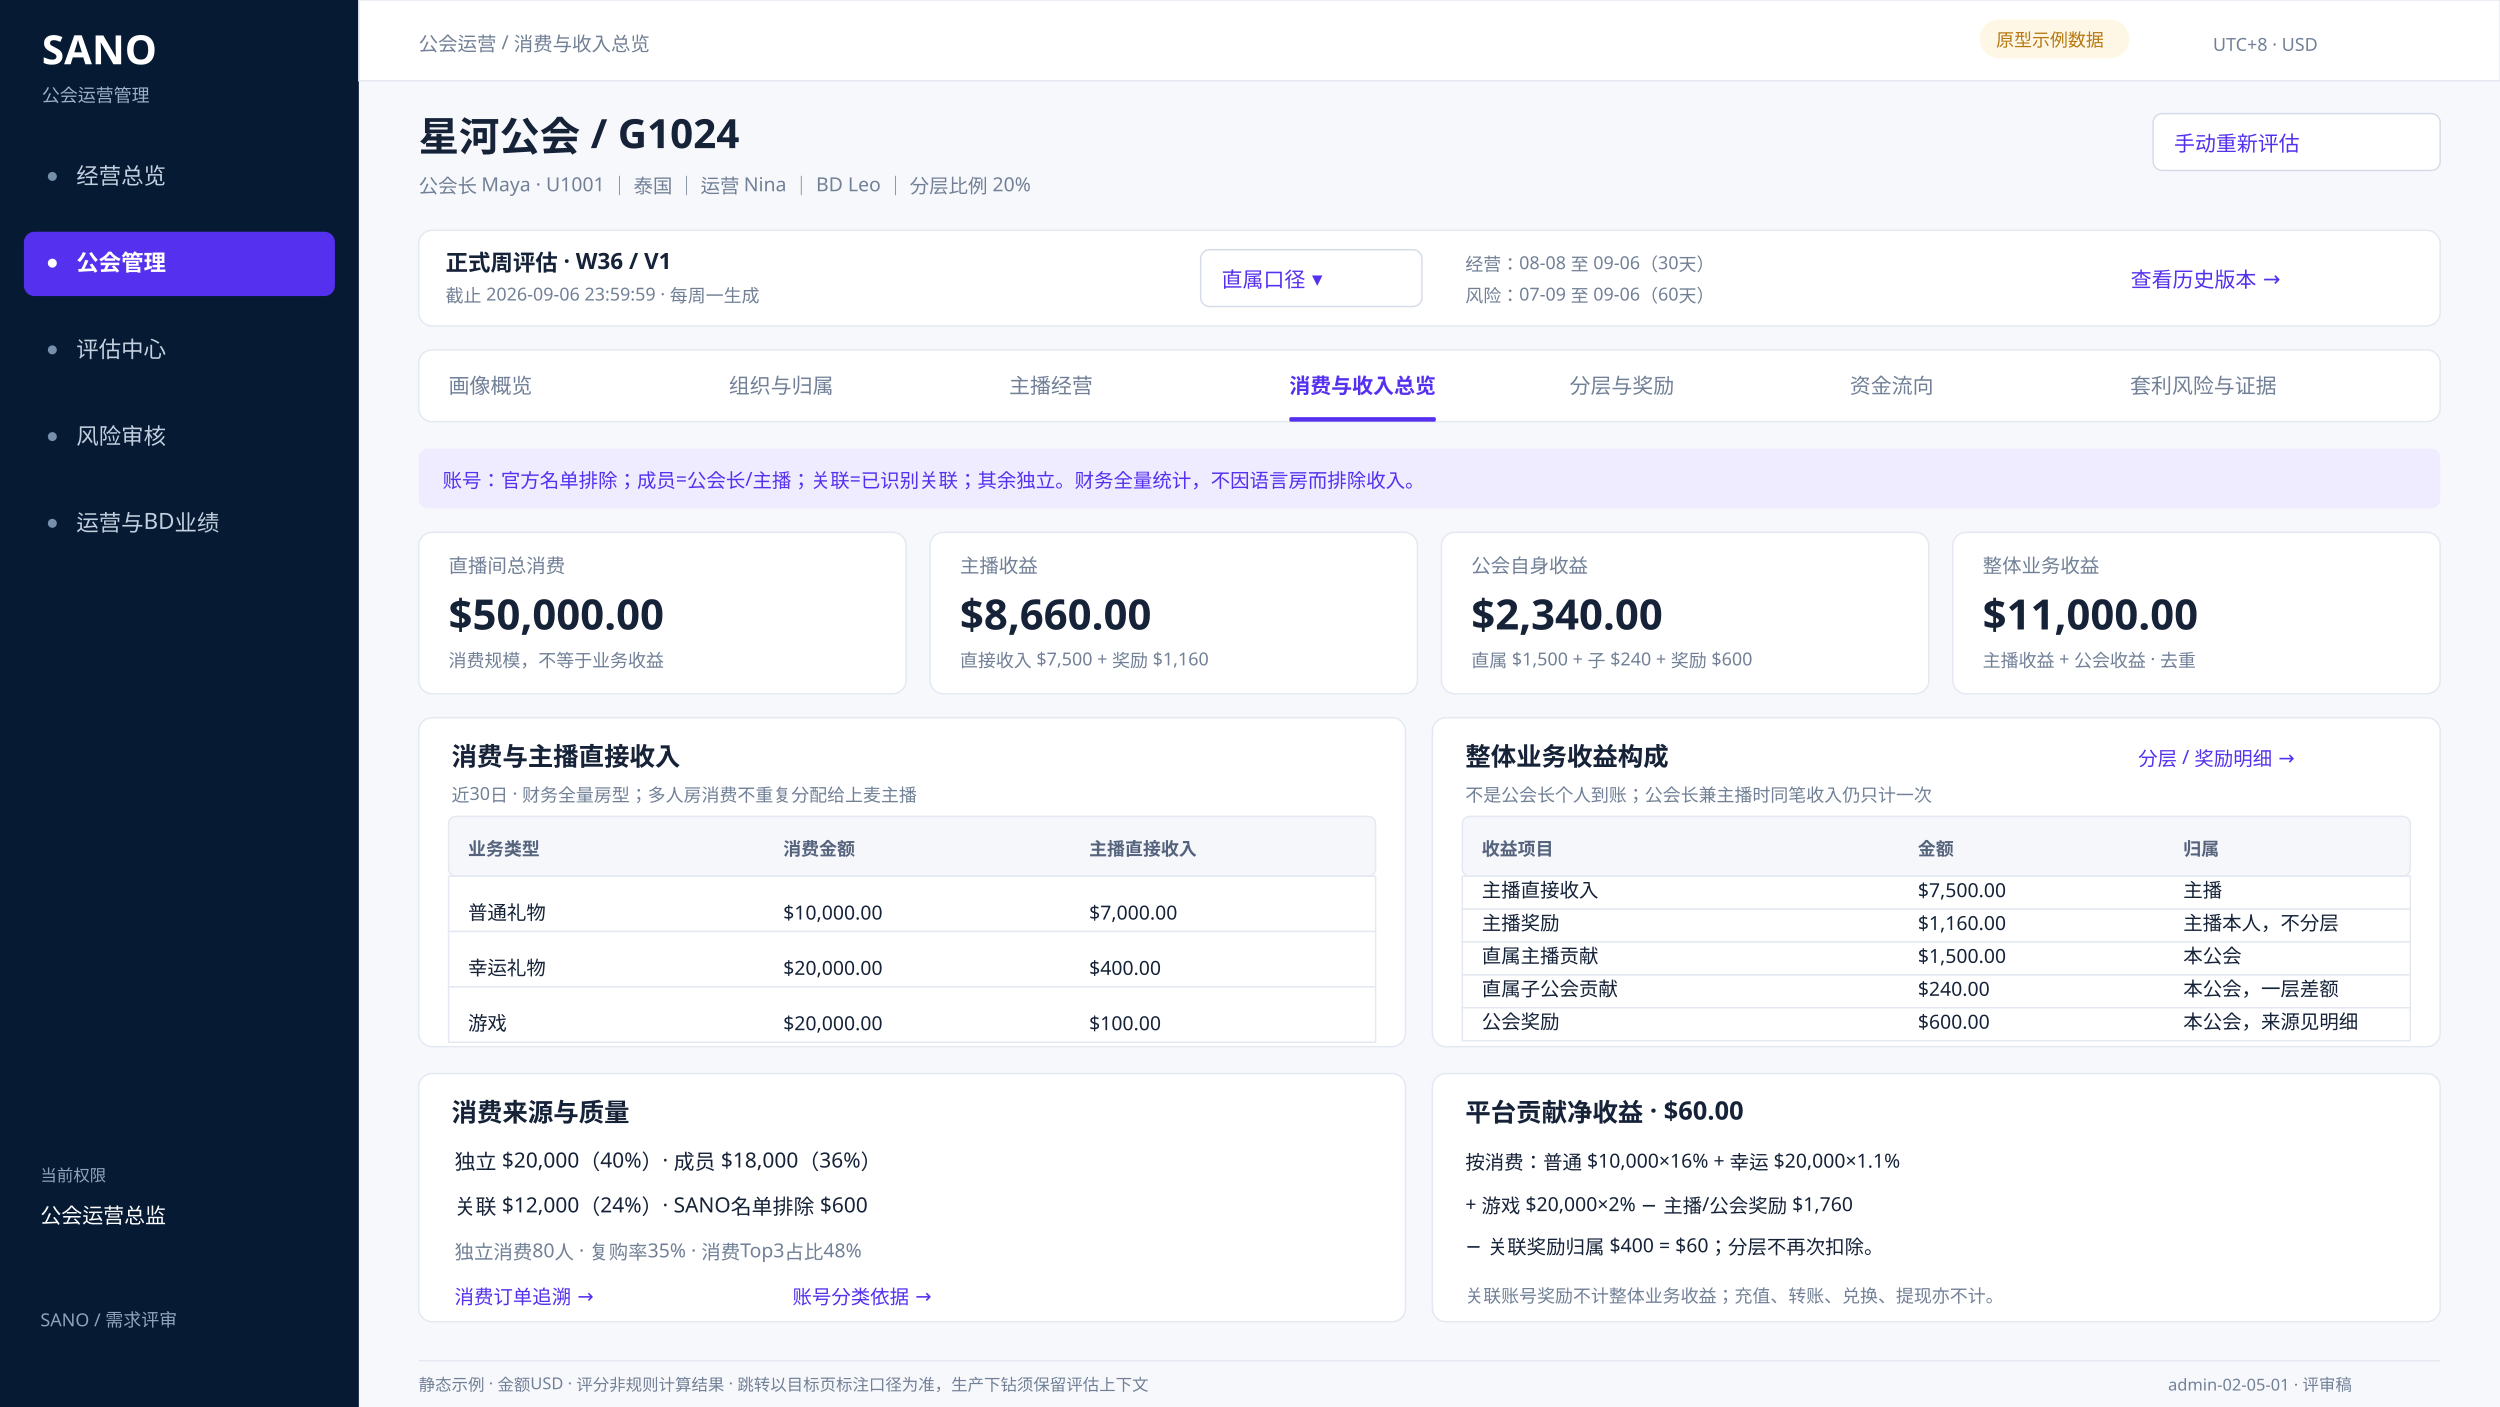
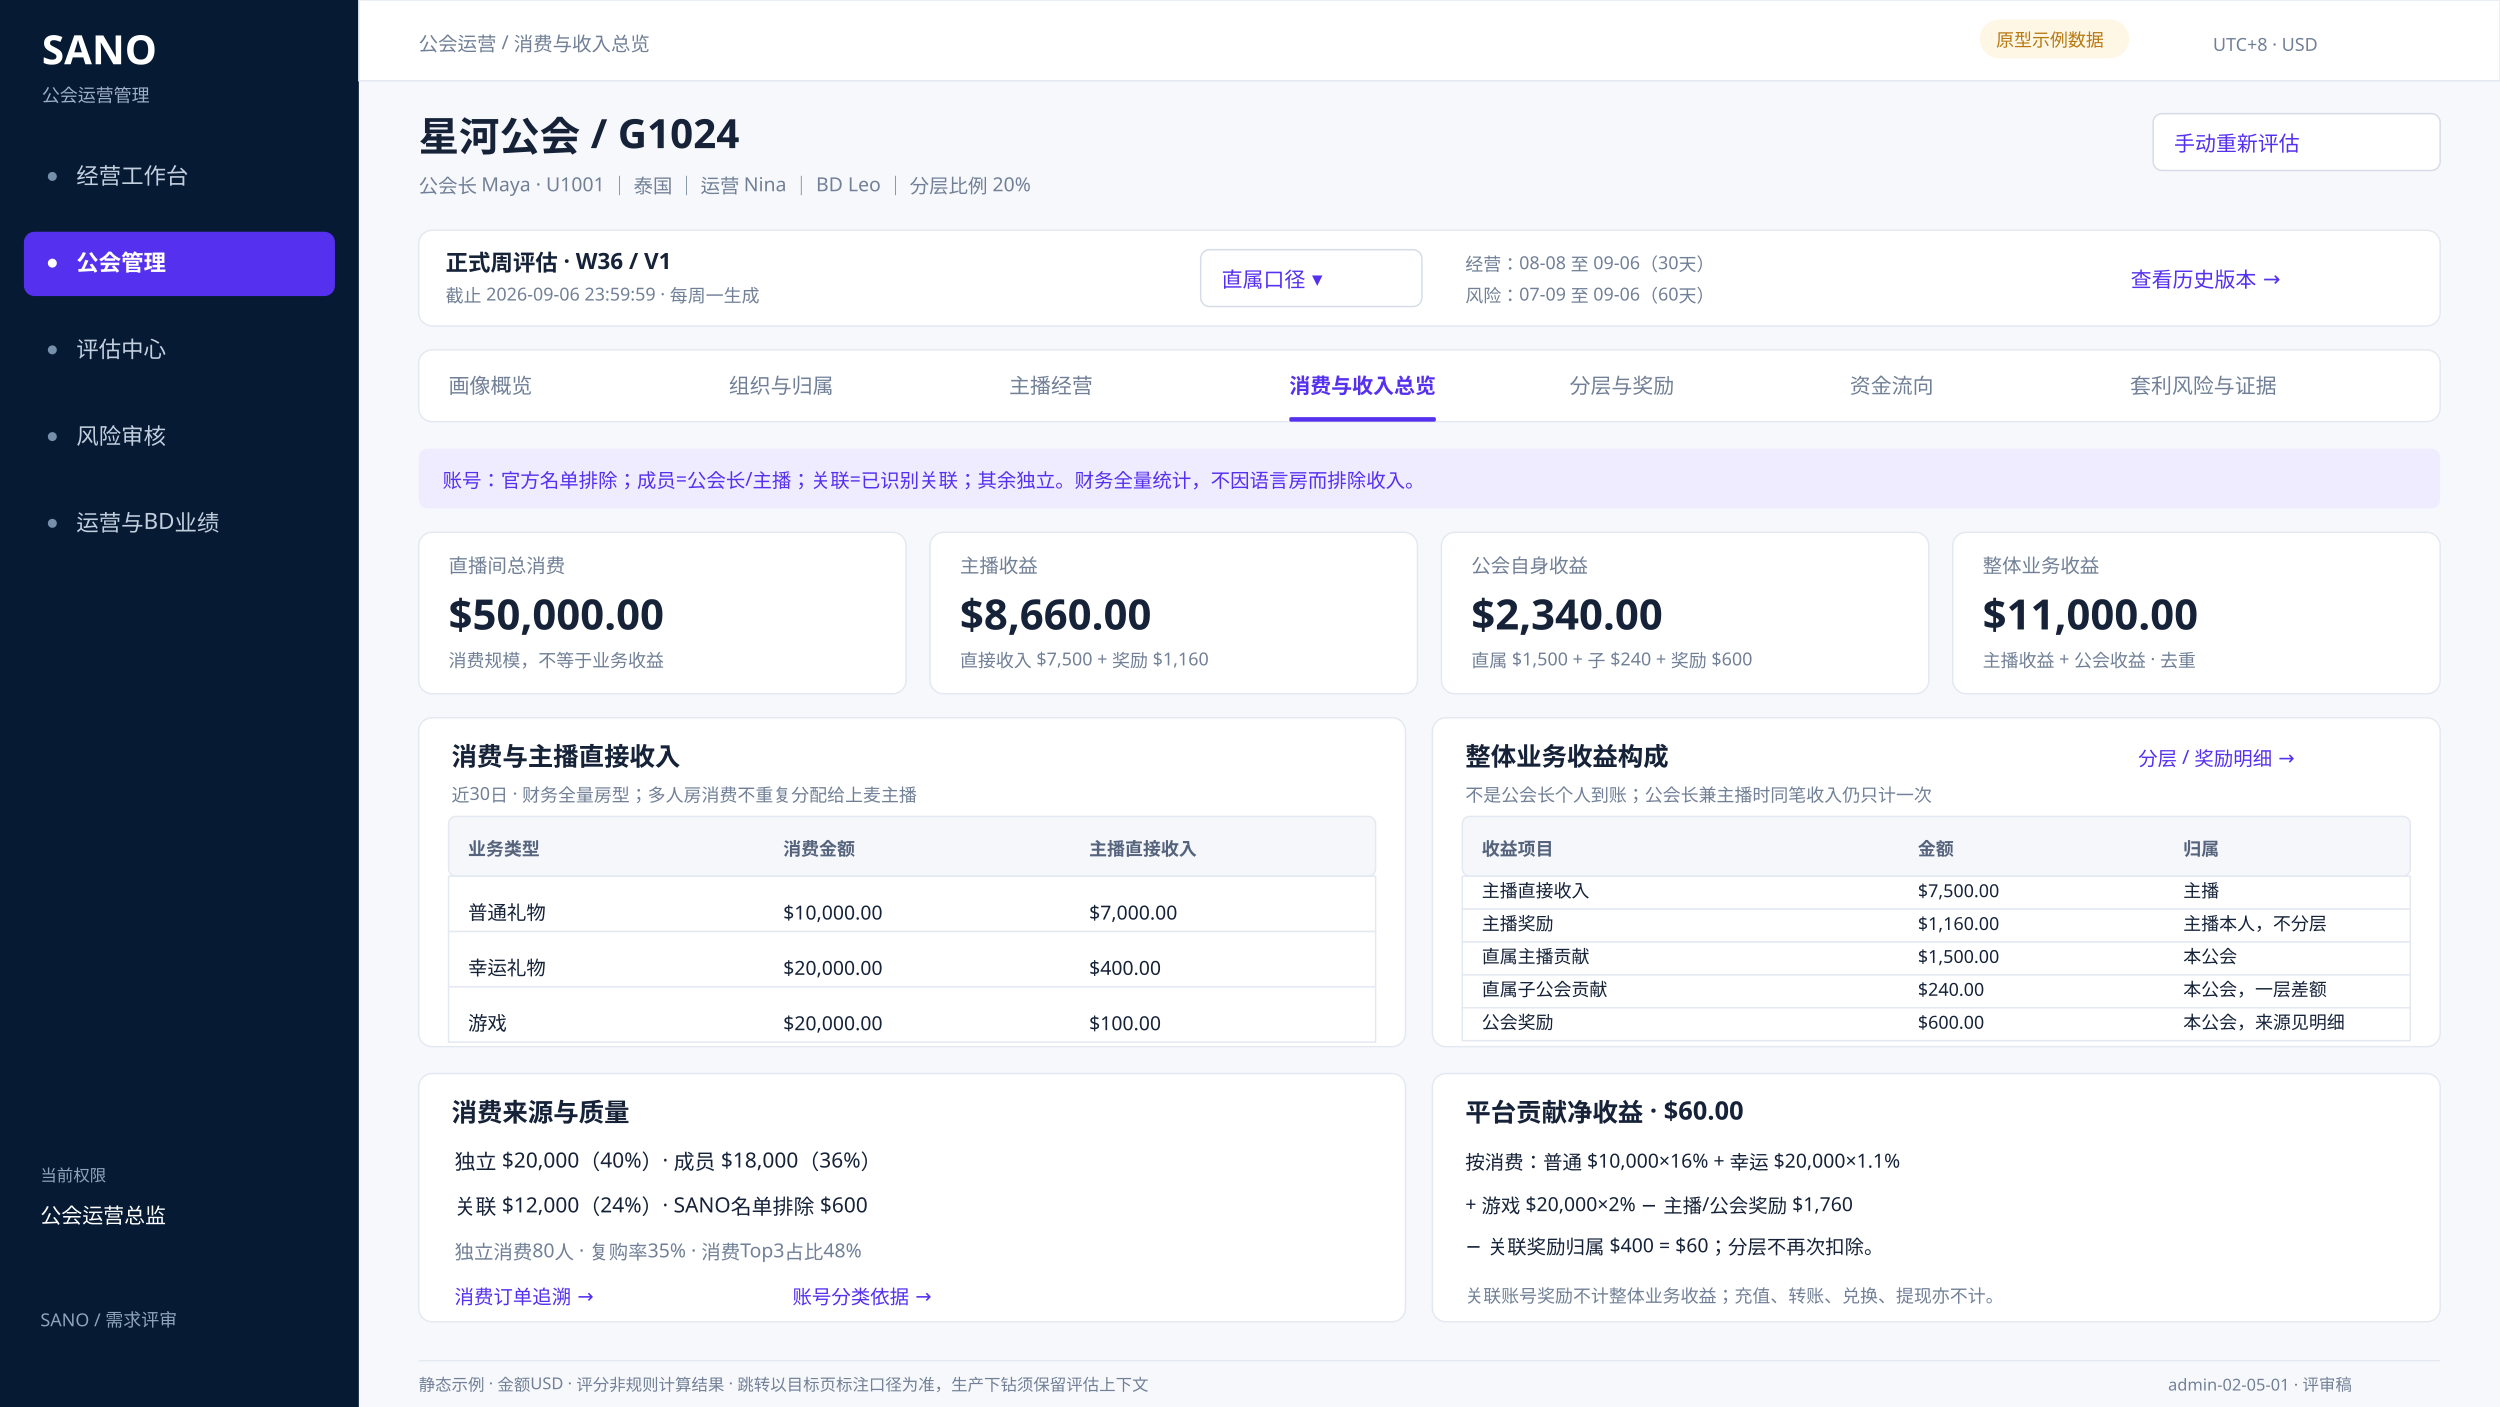
<svg xmlns="http://www.w3.org/2000/svg" width="1672" height="941" viewBox="0 0 1672 941">
  <style>text{font-family:"Microsoft YaHei","Segoe UI",sans-serif}a{cursor:pointer}</style>
  <rect x="0" y="0" width="1672" height="941" rx="0" fill="#F7F8FC" stroke="none" />
  <rect x="0" y="0" width="240" height="941" rx="0" fill="#061A33" stroke="none" />
  <text x="28" y="43" font-size="27" fill="white" font-weight="700">SANO</text>
  <text x="28" y="68" font-size="12" fill="#9DAFC7" font-weight="400">公会运营管理</text>
  <a href="admin-01-01-01-公会经营总览.svg">
    <circle cx="35" cy="118" r="3" fill="#7690AB" />
-     <text x="51" y="123" font-size="15" fill="#C2CFDF" font-weight="400">经营总览</text>
+     <text x="51" y="123" font-size="15" fill="#C2CFDF" font-weight="400">经营工作台</text>
  </a>
  <a href="admin-02-01-01-公会列表.svg">
    <rect x="16" y="155" width="208" height="43" rx="7" fill="#5530EE" stroke="none" />
    <circle cx="35" cy="176" r="3" fill="white" />
    <text x="51" y="181" font-size="15" fill="white" font-weight="600">公会管理</text>
  </a>
  <a href="admin-03-02-01-正式周期评估记录.svg">
    <circle cx="35" cy="234" r="3" fill="#7690AB" />
    <text x="51" y="239" font-size="15" fill="#C2CFDF" font-weight="400">评估中心</text>
  </a>
  <a href="admin-04-01-01-风险审核列表.svg">
    <circle cx="35" cy="292" r="3" fill="#7690AB" />
    <text x="51" y="297" font-size="15" fill="#C2CFDF" font-weight="400">风险审核</text>
  </a>
  <a href="admin-05-01-01-公会运营业绩.svg">
    <circle cx="35" cy="350" r="3" fill="#7690AB" />
    <text x="51" y="355" font-size="15" fill="#C2CFDF" font-weight="400">运营与BD业绩</text>
  </a>
  <text x="27" y="790" font-size="11" fill="#8EA4BC" font-weight="400">当前权限</text>
  <text x="27" y="818" font-size="14" fill="white" font-weight="400">公会运营总监</text>
  <text x="27" y="887" font-size="12" fill="#8EA4BC" font-weight="400">SANO / 需求评审</text>
  <rect x="240" y="0" width="1432" height="54" rx="0" fill="white" stroke="#E3E8F1" />
  <text x="280" y="34" font-size="13" fill="#718096" font-weight="400">公会运营  /  消费与收入总览</text>
  <rect x="1324" y="13" width="100" height="26" rx="13" fill="#FFF7E6" stroke="none" />
  <text x="1335" y="31" font-size="12" fill="#B77912" font-weight="500">原型示例数据</text>
  <text x="1480" y="34" font-size="12" fill="#718096" font-weight="400">UTC+8   ·   USD</text>
  <text x="280" y="101" font-size="27" fill="#152238" font-weight="650">星河公会  /  G1024</text>
  <text x="280" y="129" font-size="13" fill="#718096" font-weight="400">公会长 Maya · U1001    ｜    泰国    ｜    运营 Nina    ｜    BD Leo    ｜    分层比例 20%</text>
  <line x1="280" y1="910" x2="1632" y2="910" stroke="#E3E8F1" />
  <text x="280" y="930" font-size="11" fill="#718096" font-weight="400">静态示例 · 金额USD · 评分非规则计算结果 · 跳转以目标页标注口径为准，生产下钻须保留评估上下文</text>
  <text x="1450" y="930" font-size="11" fill="#718096" font-weight="400">admin-02-05-01 · 评审稿</text>
  <a href="admin-03-03-02-手动重新评估弹窗.svg">
    <rect x="1440" y="76" width="192" height="38" rx="6" fill="white" stroke="#D6DCE7" />
    <text x="1454" y="101" font-size="14" fill="#5530EE" font-weight="500">手动重新评估</text>
  </a>
  <rect x="280" y="154" width="1352" height="64" rx="9" fill="white" stroke="#E3E8F1" />
  <text x="298" y="181" font-size="15" fill="#152238" font-weight="600">正式周评估 · W36 / V1</text>
  <text x="298" y="202" font-size="12" fill="#718096" font-weight="400">截止 2026-09-06 23:59:59   ·   每周一生成</text>
  <a href="admin-02-02-03-公会画像全树统计状态.svg">
    <rect x="803" y="167" width="148" height="38" rx="6" fill="white" stroke="#D6DCE7" />
    <text x="817" y="192" font-size="14" fill="#5530EE" font-weight="500">直属口径 ▾</text>
  </a>
  <text x="980" y="181" font-size="12" fill="#718096" font-weight="400">经营：08-08 至 09-06（30天）</text>
  <text x="980" y="202" font-size="12" fill="#718096" font-weight="400">风险：07-09 至 09-06（60天）</text>
  <a href="admin-02-02-02-公会画像历史评估状态.svg">
    <text x="1425" y="192" font-size="14" fill="#5530EE" font-weight="400">查看历史版本 →</text>
  </a>
  <rect x="280" y="234" width="1352" height="48" rx="9" fill="white" stroke="#E3E8F1" />
  <a href="admin-02-02-01-公会画像概览.svg">
    <text x="300" y="263" font-size="14" fill="#718096" font-weight="400">画像概览</text>
  </a>
  <a href="admin-02-03-01-组织与归属.svg">
    <text x="487.429" y="263" font-size="14" fill="#718096" font-weight="400">组织与归属</text>
  </a>
  <a href="admin-02-04-01-主播经营.svg">
    <text x="674.857" y="263" font-size="14" fill="#718096" font-weight="400">主播经营</text>
  </a>
  <a href="admin-02-05-01-消费与收入总览.svg">
    <text x="862.286" y="263" font-size="14" fill="#5530EE" font-weight="600">消费与收入总览</text>
    <rect x="862.286" y="279" width="98" height="3" rx="1" fill="#5530EE" stroke="none" />
  </a>
  <a href="admin-02-06-01-分层与奖励.svg">
    <text x="1049.714" y="263" font-size="14" fill="#718096" font-weight="400">分层与奖励</text>
  </a>
  <a href="admin-02-07-01-资金流向.svg">
    <text x="1237.143" y="263" font-size="14" fill="#718096" font-weight="400">资金流向</text>
  </a>
  <a href="admin-02-08-01-套利风险与证据.svg">
    <text x="1424.571" y="263" font-size="14" fill="#718096" font-weight="400">套利风险与证据</text>
  </a>
  <rect x="280" y="300" width="1352" height="40" rx="6" fill="#F0ECFF" stroke="none" />
  <text x="296" y="326" font-size="13" fill="#5530EE" font-weight="400">账号：官方名单排除；成员=公会长/主播；关联=已识别关联；其余独立。财务全量统计，不因语言房而排除收入。</text>
  <rect x="280" y="356" width="326" height="108" rx="9" fill="white" stroke="#E3E8F1" />
  <text x="300" y="383" font-size="13" fill="#718096" font-weight="400">直播间总消费</text>
  <text x="300" y="421" font-size="28" fill="#152238" font-weight="600">$50,000.00</text>
  <text x="300" y="446" font-size="12" fill="#718096" font-weight="400">消费规模，不等于业务收益</text>
  <rect x="622" y="356" width="326" height="108" rx="9" fill="white" stroke="#E3E8F1" />
  <text x="642" y="383" font-size="13" fill="#718096" font-weight="400">主播收益</text>
  <text x="642" y="421" font-size="28" fill="#152238" font-weight="600">$8,660.00</text>
  <text x="642" y="446" font-size="12" fill="#718096" font-weight="400">直接收入 $7,500 + 奖励 $1,160</text>
  <rect x="964" y="356" width="326" height="108" rx="9" fill="white" stroke="#E3E8F1" />
  <text x="984" y="383" font-size="13" fill="#718096" font-weight="400">公会自身收益</text>
  <text x="984" y="421" font-size="28" fill="#152238" font-weight="600">$2,340.00</text>
  <text x="984" y="446" font-size="12" fill="#718096" font-weight="400">直属 $1,500 + 子 $240 + 奖励 $600</text>
  <rect x="1306" y="356" width="326" height="108" rx="9" fill="white" stroke="#E3E8F1" />
  <text x="1326" y="383" font-size="13" fill="#718096" font-weight="400">整体业务收益</text>
  <text x="1326" y="421" font-size="28" fill="#152238" font-weight="600">$11,000.00</text>
  <text x="1326" y="446" font-size="12" fill="#718096" font-weight="400">主播收益 + 公会收益 · 去重</text>
  <rect x="280" y="480" width="660" height="220" rx="9" fill="white" stroke="#E3E8F1" />
  <text x="302" y="512" font-size="17" fill="#152238" font-weight="600">消费与主播直接收入</text>
  <text x="302" y="536" font-size="12" fill="#718096" font-weight="400">近30日 · 财务全量房型；多人房消费不重复分配给上麦主播</text>
  <rect x="300" y="546" width="620" height="40" rx="5" fill="#F5F7FB" stroke="#E3E8F1" />
  <text x="313" y="572" font-size="12" fill="#55647C" font-weight="600">业务类型</text>
  <text x="523.8" y="572" font-size="12" fill="#55647C" font-weight="600">消费金额</text>
  <text x="728.4" y="572" font-size="12" fill="#55647C" font-weight="600">主播直接收入</text>
  <rect x="300" y="586" width="620" height="37" rx="0" fill="white" stroke="#E3E8F1" />
  <text x="313" y="615" font-size="13" fill="#152238" font-weight="400">普通礼物</text>
  <text x="523.8" y="615" font-size="13" fill="#152238" font-weight="400">$10,000.00</text>
  <text x="728.4" y="615" font-size="13" fill="#152238" font-weight="400">$7,000.00</text>
  <rect x="300" y="623" width="620" height="37" rx="0" fill="white" stroke="#E3E8F1" />
  <text x="313" y="652" font-size="13" fill="#152238" font-weight="400">幸运礼物</text>
  <text x="523.8" y="652" font-size="13" fill="#152238" font-weight="400">$20,000.00</text>
  <text x="728.4" y="652" font-size="13" fill="#152238" font-weight="400">$400.00</text>
  <rect x="300" y="660" width="620" height="37" rx="0" fill="white" stroke="#E3E8F1" />
  <text x="313" y="689" font-size="13" fill="#152238" font-weight="400">游戏</text>
  <text x="523.8" y="689" font-size="13" fill="#152238" font-weight="400">$20,000.00</text>
  <text x="728.4" y="689" font-size="13" fill="#152238" font-weight="400">$100.00</text>
  <rect x="958" y="480" width="674" height="220" rx="9" fill="white" stroke="#E3E8F1" />
  <text x="980" y="512" font-size="17" fill="#152238" font-weight="600">整体业务收益构成</text>
  <text x="980" y="536" font-size="12" fill="#718096" font-weight="400">不是公会长个人到账；公会长兼主播时同笔收入仍只计一次</text>
  <rect x="978" y="546" width="634" height="40" rx="5" fill="#F5F7FB" stroke="#E3E8F1" />
  <text x="991" y="572" font-size="12" fill="#55647C" font-weight="600">收益项目</text>
  <text x="1282.64" y="572" font-size="12" fill="#55647C" font-weight="600">金额</text>
  <text x="1460.16" y="572" font-size="12" fill="#55647C" font-weight="600">归属</text>
  <rect x="978" y="586" width="634" height="22" rx="0" fill="white" stroke="#E3E8F1" />
-   <text x="991" y="600" font-size="13" fill="#152238" font-weight="400">主播直接收入</text>
-   <text x="1282.64" y="600" font-size="13" fill="#152238" font-weight="400">$7,500.00</text>
-   <text x="1460.16" y="600" font-size="13" fill="#152238" font-weight="400">主播</text>
+   <text x="991" y="600" font-size="12" fill="#152238" font-weight="400">主播直接收入</text>
+   <text x="1282.64" y="600" font-size="12" fill="#152238" font-weight="400">$7,500.00</text>
+   <text x="1460.16" y="600" font-size="12" fill="#152238" font-weight="400">主播</text>
  <rect x="978" y="608" width="634" height="22" rx="0" fill="white" stroke="#E3E8F1" />
-   <text x="991" y="622" font-size="13" fill="#152238" font-weight="400">主播奖励</text>
-   <text x="1282.64" y="622" font-size="13" fill="#152238" font-weight="400">$1,160.00</text>
-   <text x="1460.16" y="622" font-size="13" fill="#152238" font-weight="400">主播本人，不分层</text>
+   <text x="991" y="622" font-size="12" fill="#152238" font-weight="400">主播奖励</text>
+   <text x="1282.64" y="622" font-size="12" fill="#152238" font-weight="400">$1,160.00</text>
+   <text x="1460.16" y="622" font-size="12" fill="#152238" font-weight="400">主播本人，不分层</text>
  <rect x="978" y="630" width="634" height="22" rx="0" fill="white" stroke="#E3E8F1" />
-   <text x="991" y="644" font-size="13" fill="#152238" font-weight="400">直属主播贡献</text>
-   <text x="1282.64" y="644" font-size="13" fill="#152238" font-weight="400">$1,500.00</text>
-   <text x="1460.16" y="644" font-size="13" fill="#152238" font-weight="400">本公会</text>
+   <text x="991" y="644" font-size="12" fill="#152238" font-weight="400">直属主播贡献</text>
+   <text x="1282.64" y="644" font-size="12" fill="#152238" font-weight="400">$1,500.00</text>
+   <text x="1460.16" y="644" font-size="12" fill="#152238" font-weight="400">本公会</text>
  <rect x="978" y="652" width="634" height="22" rx="0" fill="white" stroke="#E3E8F1" />
-   <text x="991" y="666" font-size="13" fill="#152238" font-weight="400">直属子公会贡献</text>
-   <text x="1282.64" y="666" font-size="13" fill="#152238" font-weight="400">$240.00</text>
-   <text x="1460.16" y="666" font-size="13" fill="#152238" font-weight="400">本公会，一层差额</text>
+   <text x="991" y="666" font-size="12" fill="#152238" font-weight="400">直属子公会贡献</text>
+   <text x="1282.64" y="666" font-size="12" fill="#152238" font-weight="400">$240.00</text>
+   <text x="1460.16" y="666" font-size="12" fill="#152238" font-weight="400">本公会，一层差额</text>
  <rect x="978" y="674" width="634" height="22" rx="0" fill="white" stroke="#E3E8F1" />
-   <text x="991" y="688" font-size="13" fill="#152238" font-weight="400">公会奖励</text>
-   <text x="1282.64" y="688" font-size="13" fill="#152238" font-weight="400">$600.00</text>
-   <text x="1460.16" y="688" font-size="13" fill="#152238" font-weight="400">本公会，来源见明细</text>
+   <text x="991" y="688" font-size="12" fill="#152238" font-weight="400">公会奖励</text>
+   <text x="1282.64" y="688" font-size="12" fill="#152238" font-weight="400">$600.00</text>
+   <text x="1460.16" y="688" font-size="12" fill="#152238" font-weight="400">本公会，来源见明细</text>
  <a href="admin-02-06-01-分层与奖励.svg">
    <text x="1430" y="512" font-size="13" fill="#5530EE" font-weight="400">分层 / 奖励明细 →</text>
  </a>
  <rect x="280" y="718" width="660" height="166" rx="9" fill="white" stroke="#E3E8F1" />
  <text x="302" y="750" font-size="17" fill="#152238" font-weight="600">消费来源与质量</text>
  <text x="304" y="782" font-size="14" fill="#152238" font-weight="400">独立 $20,000（40%）· 成员 $18,000（36%）</text>
  <text x="304" y="812" font-size="14" fill="#152238" font-weight="400">关联 $12,000（24%）· SANO名单排除 $600</text>
  <text x="304" y="842" font-size="13" fill="#718096" font-weight="400">独立消费80人 · 复购率35% · 消费Top3占比48%</text>
  <a href="admin-02-07-01-资金流向.svg">
    <text x="304" y="872" font-size="13" fill="#5530EE" font-weight="400">消费订单追溯 →</text>
  </a>
  <a href="admin-02-08-01-套利风险与证据.svg">
    <text x="530" y="872" font-size="13" fill="#5530EE" font-weight="400">账号分类依据 →</text>
  </a>
  <rect x="958" y="718" width="674" height="166" rx="9" fill="white" stroke="#E3E8F1" />
  <text x="980" y="750" font-size="17" fill="#152238" font-weight="600">平台贡献净收益 · $60.00</text>
  <text x="980" y="782" font-size="13" fill="#152238" font-weight="400">按消费：普通 $10,000×16% + 幸运 $20,000×1.1%</text>
  <text x="980" y="810" font-size="13" fill="#152238" font-weight="400">+ 游戏 $20,000×2% − 主播/公会奖励 $1,760</text>
  <text x="980" y="838" font-size="13" fill="#152238" font-weight="400">− 关联奖励归属 $400 = $60；分层不再次扣除。</text>
  <text x="980" y="871" font-size="12" fill="#718096" font-weight="400">关联账号奖励不计整体业务收益；充值、转账、兑换、提现亦不计。</text>
</svg>
